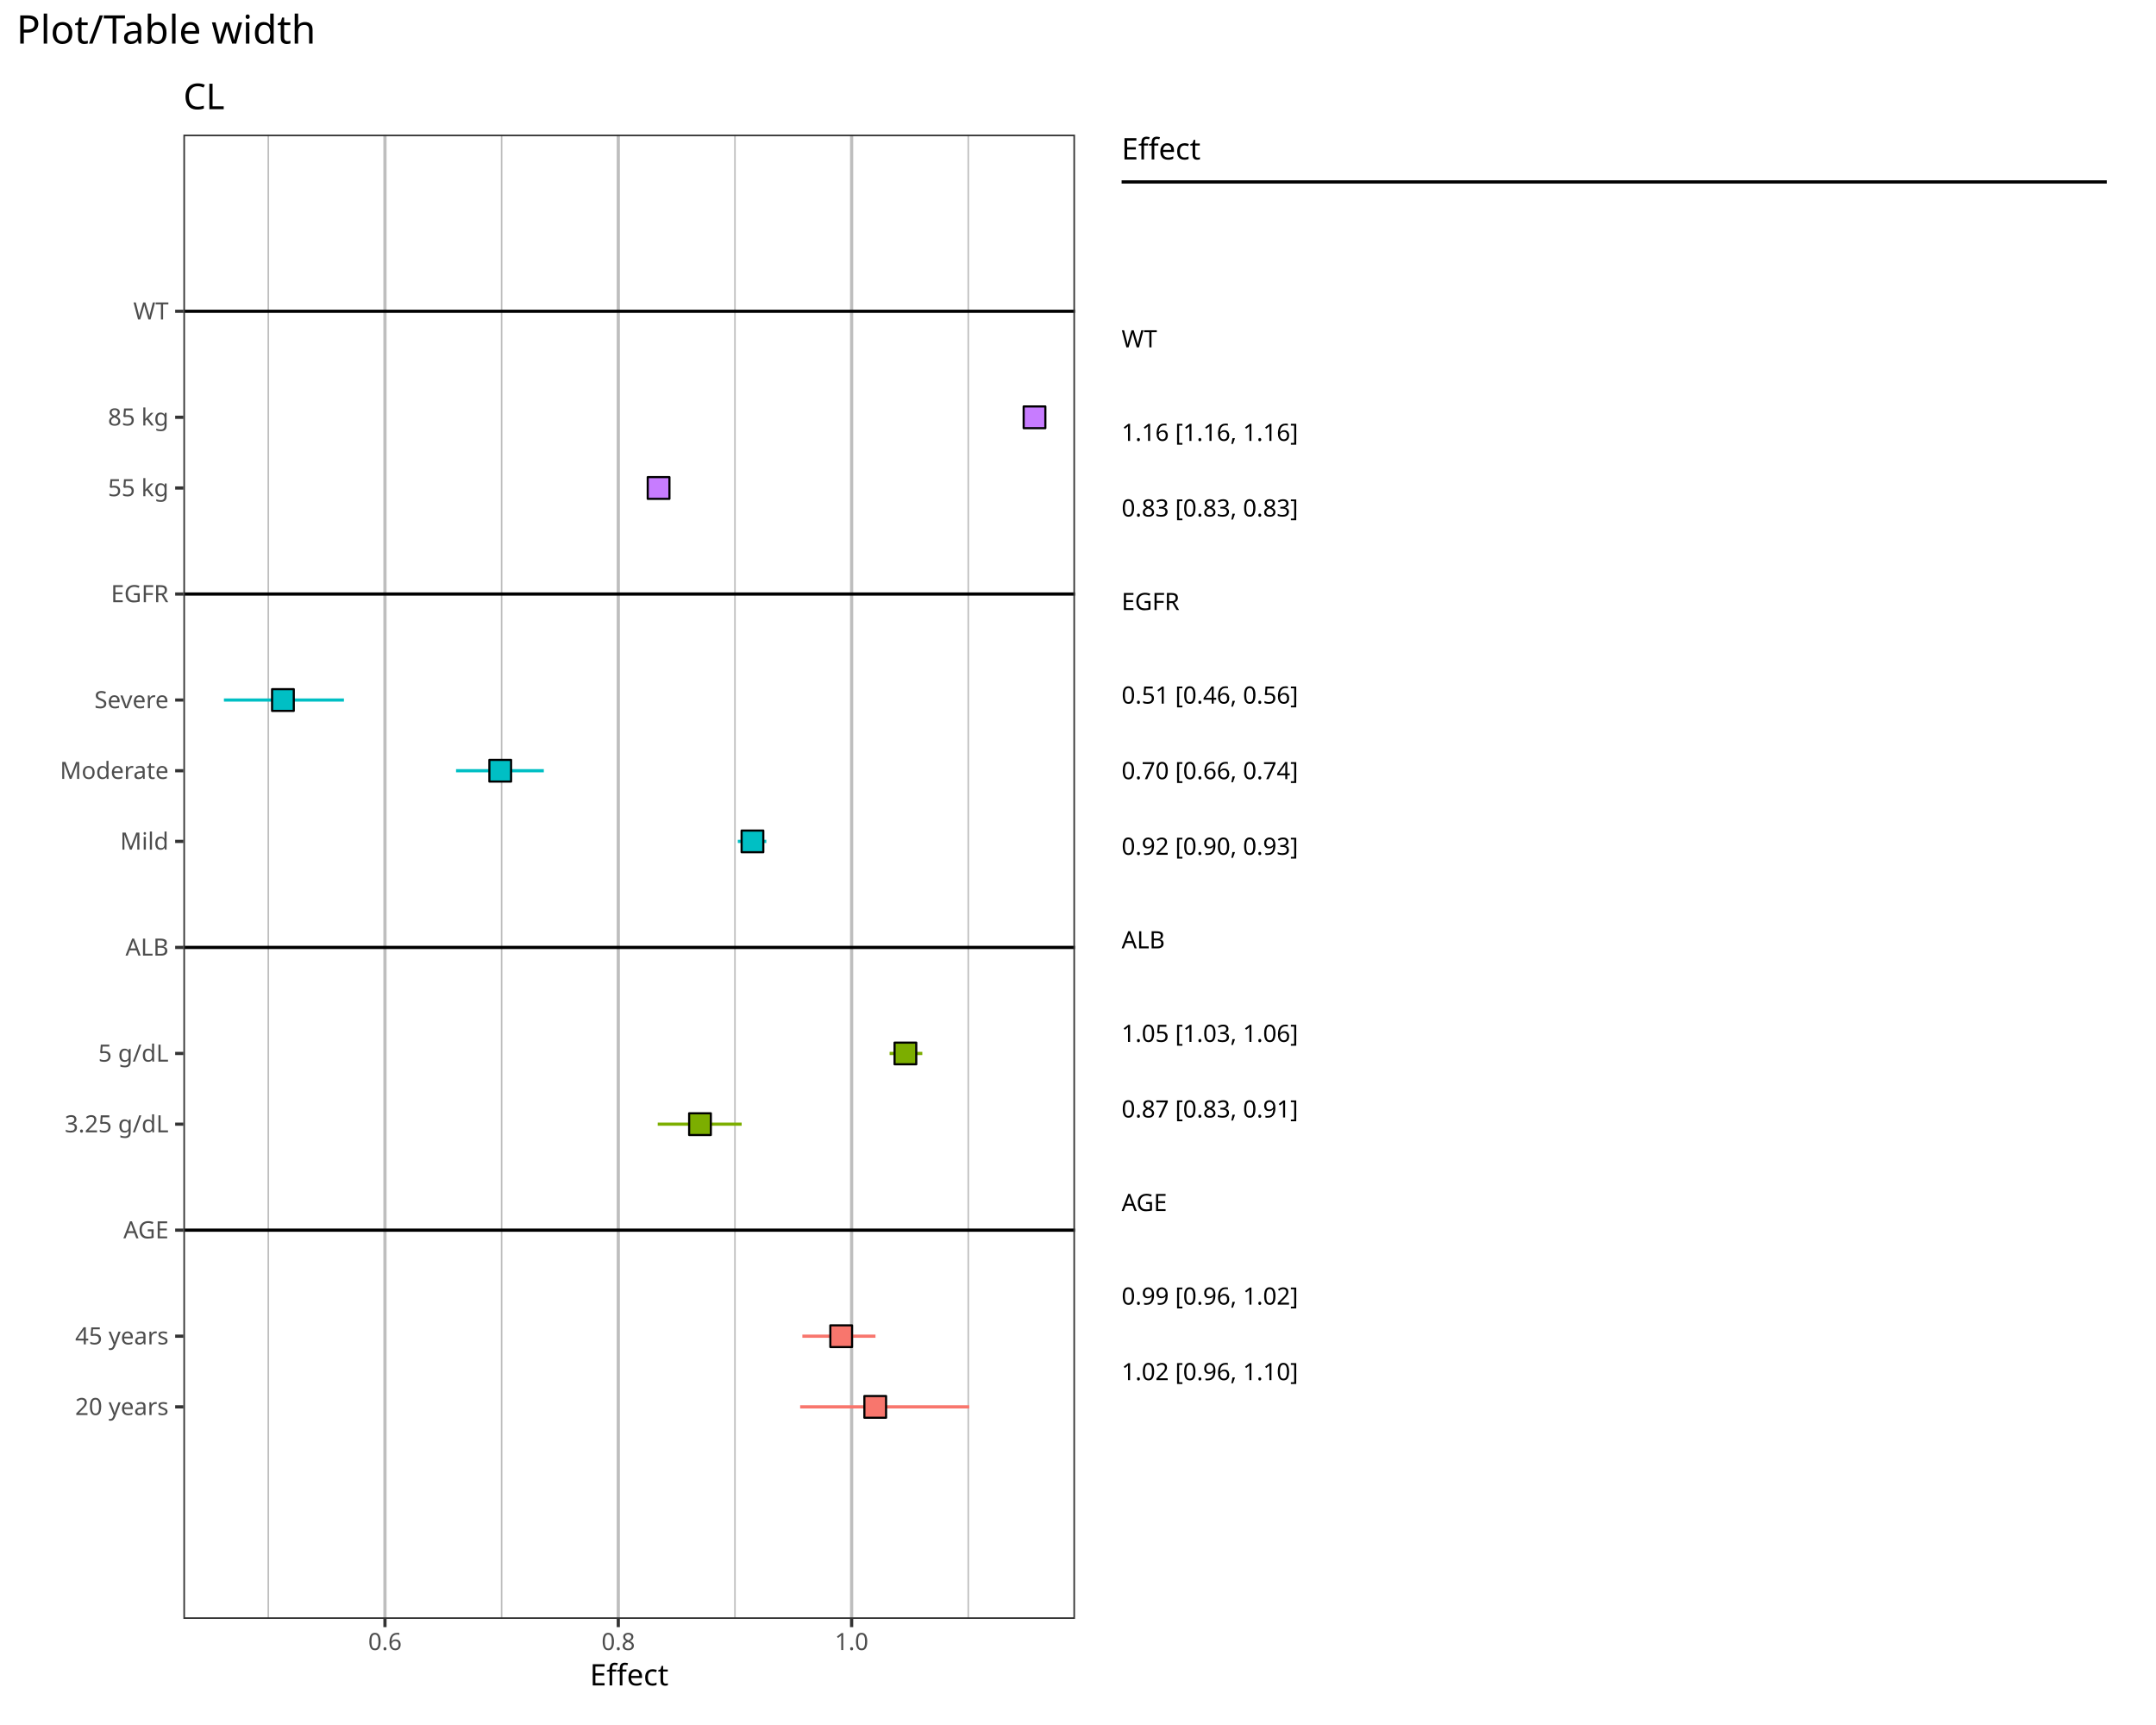
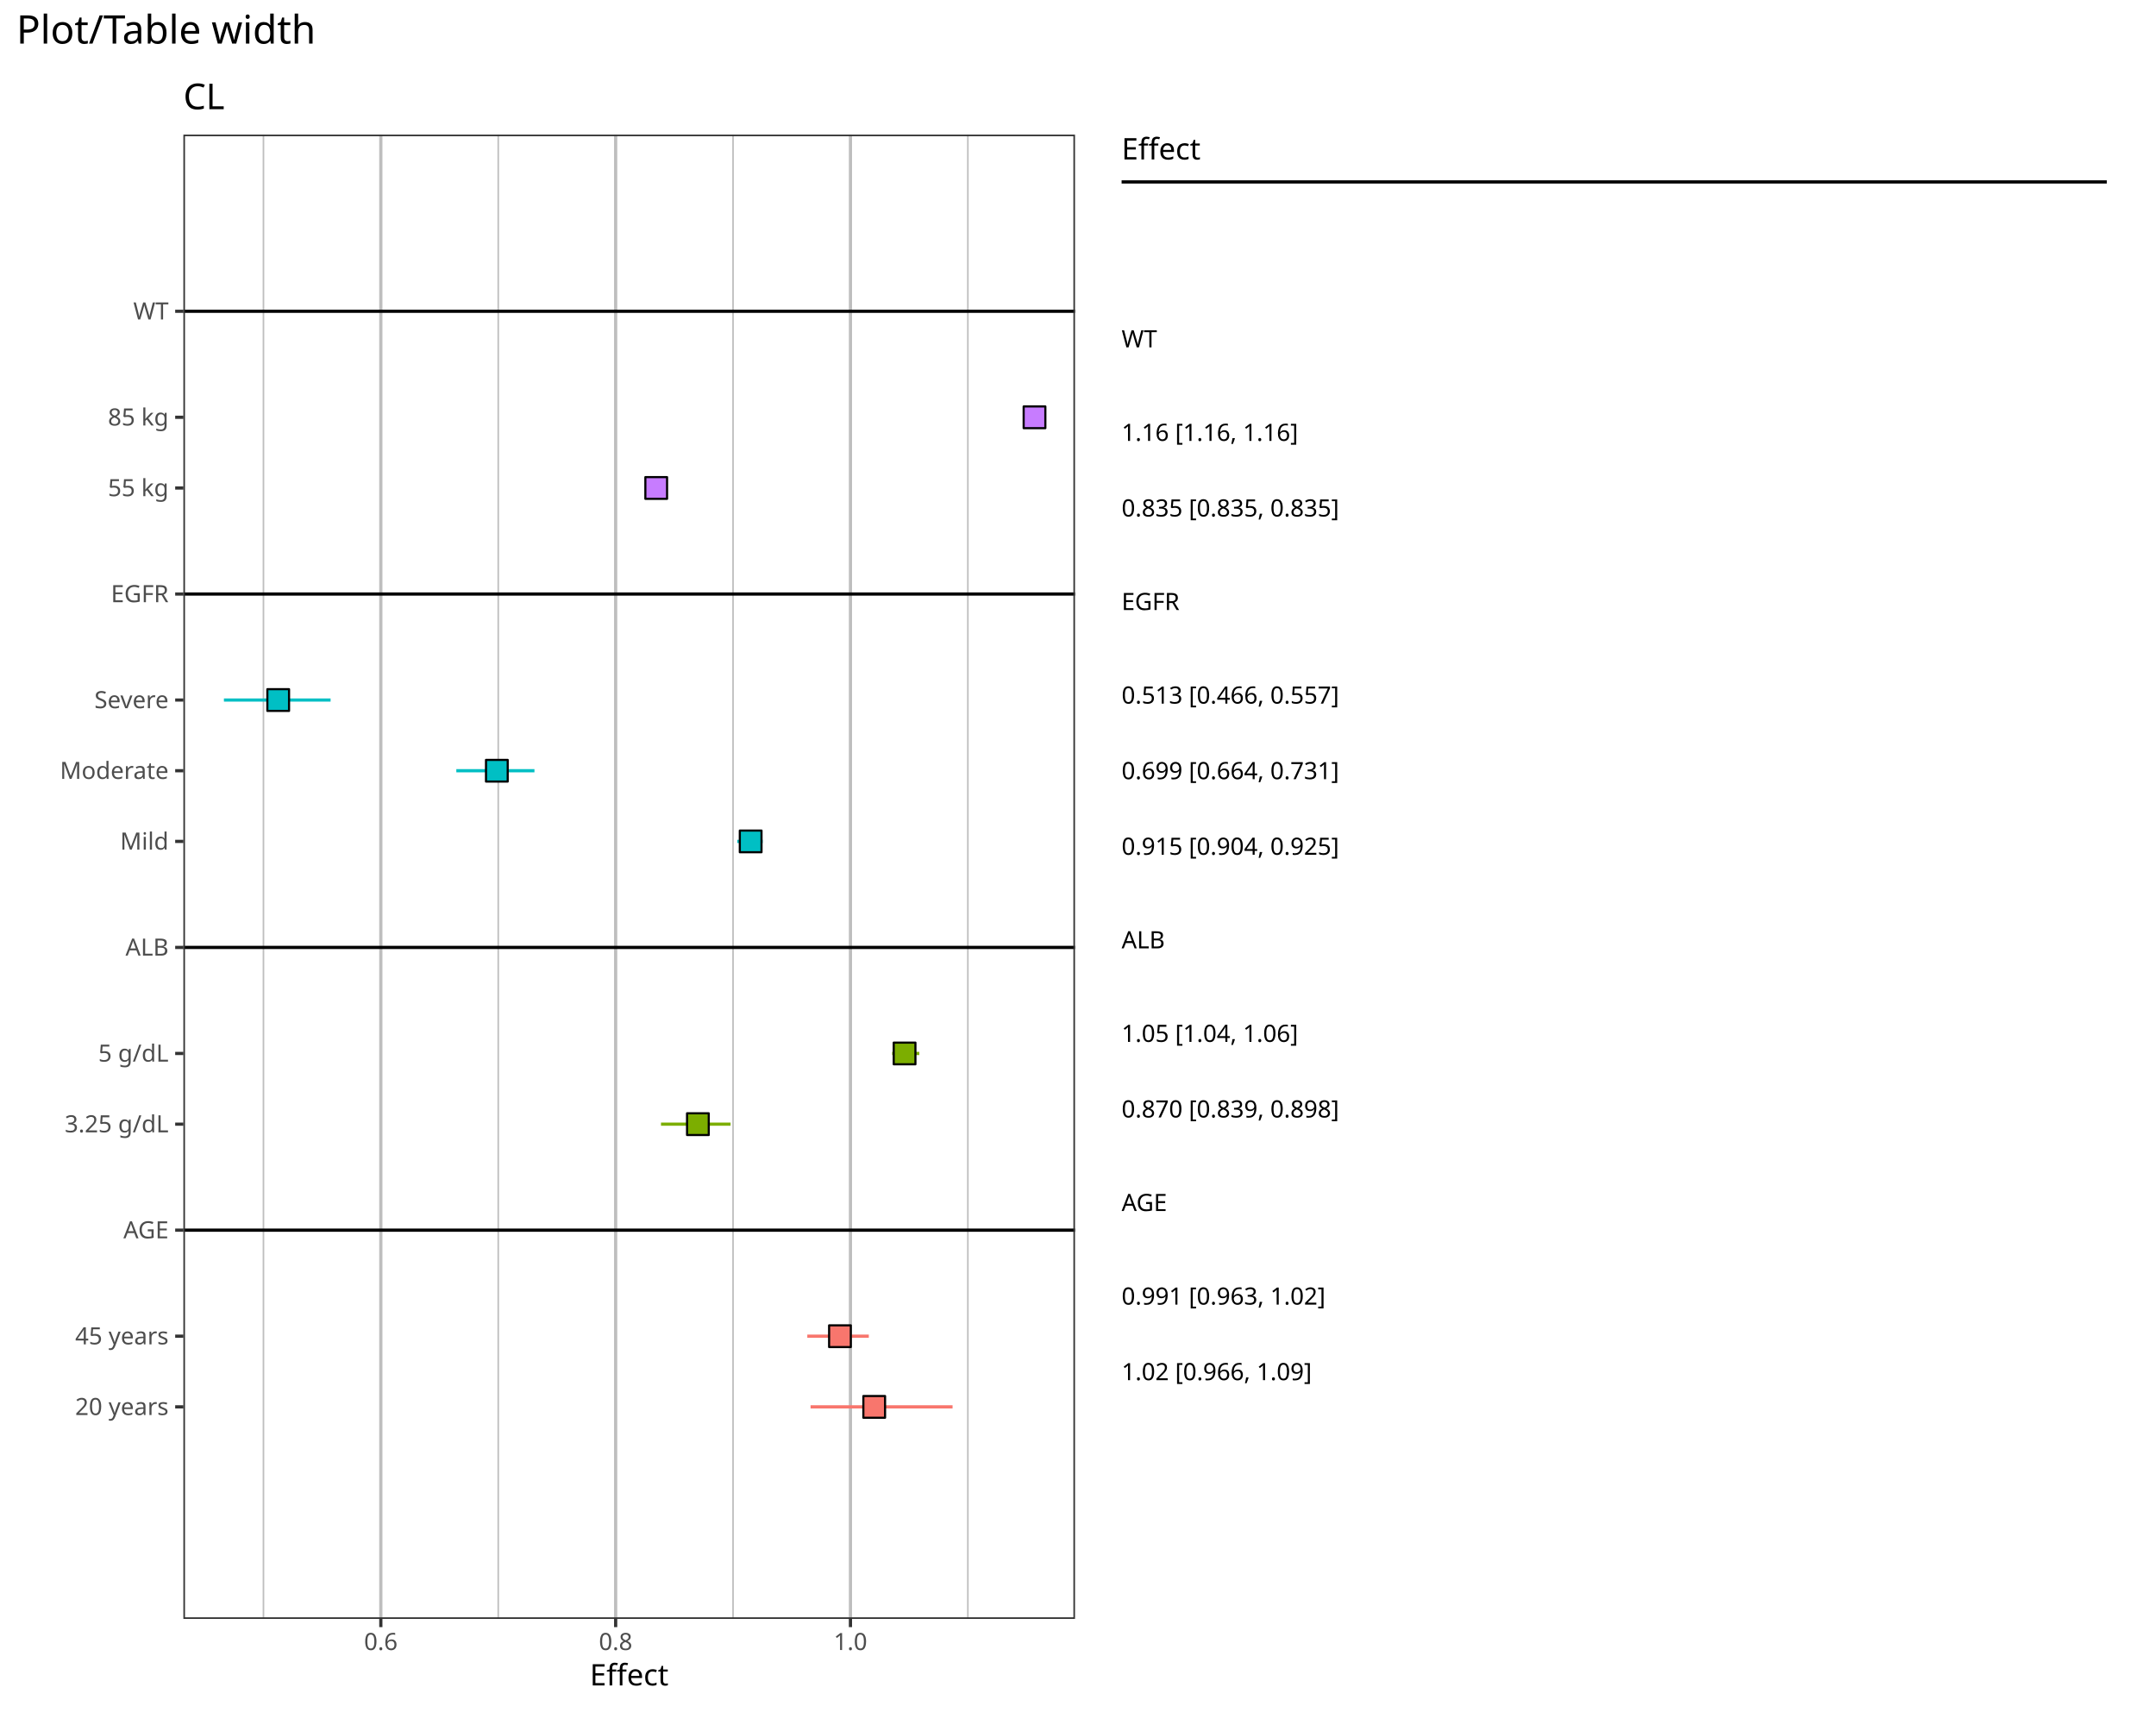
<svg xmlns="http://www.w3.org/2000/svg" class="svglite" data-engine-version="2.0" width="720.00pt" height="576.00pt" viewBox="0 0 720.00 576.00">
  <defs>
    <style type="text/css">
    .svglite line, .svglite polyline, .svglite polygon, .svglite path, .svglite rect, .svglite circle {
      fill: none;
      stroke: #000000;
      stroke-linecap: round;
      stroke-linejoin: round;
      stroke-miterlimit: 10.00;
    }
  </style>
  </defs>
  <rect width="100%" height="100%" style="stroke: none; fill: #FFFFFF;" />
  <defs>
    <clipPath id="cpMC4wMHw3MjAuMDB8MC4wMHw1NzYuMDA=">
      <rect x="0.00" y="0.00" width="720.00" height="576.00" />
    </clipPath>
  </defs>
  <g clip-path="url(#cpMC4wMHw3MjAuMDB8MC4wMHw1NzYuMDA=)">
    <rect x="0.00" y="0.00" width="720.00" height="576.00" style="stroke-width: 1.07; stroke: #FFFFFF; fill: #FFFFFF;" />
  </g>
  <defs>
    <clipPath id="cpNS40OHw3MTQuNTJ8MjIuNzh8NTcwLjUy">
      <rect x="5.48" y="22.78" width="709.04" height="547.74" />
    </clipPath>
  </defs>
  <g clip-path="url(#cpNS40OHw3MTQuNTJ8MjIuNzh8NTcwLjUy)">
</g>
  <g clip-path="url(#cpMC4wMHw3MjAuMDB8MC4wMHw1NzYuMDA=)">
</g>
  <defs>
    <clipPath id="cpNS40OHwzNjAuMDB8MjIuNzh8NTcwLjUy">
      <rect x="5.48" y="22.78" width="354.52" height="547.74" />
    </clipPath>
  </defs>
  <g clip-path="url(#cpNS40OHwzNjAuMDB8MjIuNzh8NTcwLjUy)">
    <rect x="5.48" y="22.78" width="354.52" height="547.74" style="stroke-width: 1.07; stroke: #FFFFFF; fill: #FFFFFF;" />
  </g>
  <g clip-path="url(#cpMC4wMHw3MjAuMDB8MC4wMHw1NzYuMDA=)">
</g>
  <defs>
    <clipPath id="cpNjEuMjR8MzU5LjAwfDQ0Ljk0fDU0MC41OA==">
      <rect x="61.24" y="44.94" width="297.76" height="495.64" />
    </clipPath>
  </defs>
  <g clip-path="url(#cpNjEuMjR8MzU5LjAwfDQ0Ljk0fDU0MC41OA==)">
    <rect x="61.24" y="44.94" width="297.76" height="495.64" style="stroke-width: 1.07; stroke: none; fill: #FFFFFF;" />
-     <polyline points="89.60,540.58 89.60,44.94 " style="stroke-width: 0.53; stroke: #BEBEBE; stroke-linecap: butt;" />
-     <polyline points="167.52,540.58 167.52,44.94 " style="stroke-width: 0.53; stroke: #BEBEBE; stroke-linecap: butt;" />
-     <polyline points="245.44,540.58 245.44,44.94 " style="stroke-width: 0.53; stroke: #BEBEBE; stroke-linecap: butt;" />
-     <polyline points="323.36,540.58 323.36,44.94 " style="stroke-width: 0.53; stroke: #BEBEBE; stroke-linecap: butt;" />
-     <polyline points="128.56,540.58 128.56,44.94 " style="stroke-width: 1.07; stroke: #BEBEBE; stroke-linecap: butt;" />
-     <polyline points="206.48,540.58 206.48,44.94 " style="stroke-width: 1.07; stroke: #BEBEBE; stroke-linecap: butt;" />
-     <polyline points="284.40,540.58 284.40,44.94 " style="stroke-width: 1.07; stroke: #BEBEBE; stroke-linecap: butt;" />
-     <line x1="-105.20" y1="540.58" x2="-105.20" y2="44.94" style="stroke-width: 1.07; stroke-dasharray: 1.42,4.27,5.69,4.27; stroke-linecap: butt;" />
-     <polyline points="323.68,469.77 323.68,469.77 " style="stroke-width: 1.07; stroke: #F8766D; stroke-linecap: butt;" />
-     <polyline points="323.68,469.77 267.21,469.77 " style="stroke-width: 1.07; stroke: #F8766D; stroke-linecap: butt;" />
-     <polyline points="267.21,469.77 267.21,469.77 " style="stroke-width: 1.07; stroke: #F8766D; stroke-linecap: butt;" />
-     <polyline points="292.37,446.17 292.37,446.17 " style="stroke-width: 1.07; stroke: #F8766D; stroke-linecap: butt;" />
-     <polyline points="292.37,446.17 267.95,446.17 " style="stroke-width: 1.07; stroke: #F8766D; stroke-linecap: butt;" />
-     <polyline points="267.95,446.17 267.95,446.17 " style="stroke-width: 1.07; stroke: #F8766D; stroke-linecap: butt;" />
-     <polyline points="247.68,375.37 247.68,375.37 " style="stroke-width: 1.07; stroke: #7CAE00; stroke-linecap: butt;" />
-     <polyline points="247.68,375.37 219.65,375.37 " style="stroke-width: 1.07; stroke: #7CAE00; stroke-linecap: butt;" />
-     <polyline points="219.65,375.37 219.65,375.37 " style="stroke-width: 1.07; stroke: #7CAE00; stroke-linecap: butt;" />
-     <polyline points="308.01,351.76 308.01,351.76 " style="stroke-width: 1.07; stroke: #7CAE00; stroke-linecap: butt;" />
-     <polyline points="308.01,351.76 297.08,351.76 " style="stroke-width: 1.07; stroke: #7CAE00; stroke-linecap: butt;" />
-     <polyline points="297.08,351.76 297.08,351.76 " style="stroke-width: 1.07; stroke: #7CAE00; stroke-linecap: butt;" />
-     <polyline points="255.91,280.96 255.91,280.96 " style="stroke-width: 1.07; stroke: #00BFC4; stroke-linecap: butt;" />
-     <polyline points="255.91,280.96 246.39,280.96 " style="stroke-width: 1.07; stroke: #00BFC4; stroke-linecap: butt;" />
-     <polyline points="246.39,280.96 246.39,280.96 " style="stroke-width: 1.07; stroke: #00BFC4; stroke-linecap: butt;" />
-     <polyline points="181.61,257.35 181.61,257.35 " style="stroke-width: 1.07; stroke: #00BFC4; stroke-linecap: butt;" />
-     <polyline points="181.61,257.35 152.30,257.35 " style="stroke-width: 1.07; stroke: #00BFC4; stroke-linecap: butt;" />
-     <polyline points="152.30,257.35 152.30,257.35 " style="stroke-width: 1.07; stroke: #00BFC4; stroke-linecap: butt;" />
-     <polyline points="114.86,233.75 114.86,233.75 " style="stroke-width: 1.07; stroke: #00BFC4; stroke-linecap: butt;" />
-     <polyline points="114.86,233.75 74.78,233.75 " style="stroke-width: 1.07; stroke: #00BFC4; stroke-linecap: butt;" />
+     <polyline points="87.98,540.58 87.98,44.94 " style="stroke-width: 0.53; stroke: #BEBEBE; stroke-linecap: butt;" />
+     <polyline points="166.39,540.58 166.39,44.94 " style="stroke-width: 0.53; stroke: #BEBEBE; stroke-linecap: butt;" />
+     <polyline points="244.80,540.58 244.80,44.94 " style="stroke-width: 0.53; stroke: #BEBEBE; stroke-linecap: butt;" />
+     <polyline points="323.22,540.58 323.22,44.94 " style="stroke-width: 0.53; stroke: #BEBEBE; stroke-linecap: butt;" />
+     <polyline points="127.18,540.58 127.18,44.94 " style="stroke-width: 1.07; stroke: #BEBEBE; stroke-linecap: butt;" />
+     <polyline points="205.60,540.58 205.60,44.94 " style="stroke-width: 1.07; stroke: #BEBEBE; stroke-linecap: butt;" />
+     <polyline points="284.01,540.58 284.01,44.94 " style="stroke-width: 1.07; stroke: #BEBEBE; stroke-linecap: butt;" />
+     <line x1="-108.06" y1="540.58" x2="-108.06" y2="44.94" style="stroke-width: 1.07; stroke-dasharray: 1.42,4.27,5.69,4.27; stroke-linecap: butt;" />
+     <polyline points="318.11,469.77 318.11,469.77 " style="stroke-width: 1.07; stroke: #F8766D; stroke-linecap: butt;" />
+     <polyline points="318.11,469.77 270.69,469.77 " style="stroke-width: 1.07; stroke: #F8766D; stroke-linecap: butt;" />
+     <polyline points="270.69,469.77 270.69,469.77 " style="stroke-width: 1.07; stroke: #F8766D; stroke-linecap: butt;" />
+     <polyline points="290.14,446.17 290.14,446.17 " style="stroke-width: 1.07; stroke: #F8766D; stroke-linecap: butt;" />
+     <polyline points="290.14,446.17 269.60,446.17 " style="stroke-width: 1.07; stroke: #F8766D; stroke-linecap: butt;" />
+     <polyline points="269.60,446.17 269.60,446.17 " style="stroke-width: 1.07; stroke: #F8766D; stroke-linecap: butt;" />
+     <polyline points="243.97,375.37 243.97,375.37 " style="stroke-width: 1.07; stroke: #7CAE00; stroke-linecap: butt;" />
+     <polyline points="243.97,375.37 220.74,375.37 " style="stroke-width: 1.07; stroke: #7CAE00; stroke-linecap: butt;" />
+     <polyline points="220.74,375.37 220.74,375.37 " style="stroke-width: 1.07; stroke: #7CAE00; stroke-linecap: butt;" />
+     <polyline points="307.00,351.76 307.00,351.76 " style="stroke-width: 1.07; stroke: #7CAE00; stroke-linecap: butt;" />
+     <polyline points="307.00,351.76 297.93,351.76 " style="stroke-width: 1.07; stroke: #7CAE00; stroke-linecap: butt;" />
+     <polyline points="297.93,351.76 297.93,351.76 " style="stroke-width: 1.07; stroke: #7CAE00; stroke-linecap: butt;" />
+     <polyline points="254.69,280.96 254.69,280.96 " style="stroke-width: 1.07; stroke: #00BFC4; stroke-linecap: butt;" />
+     <polyline points="254.69,280.96 246.21,280.96 " style="stroke-width: 1.07; stroke: #00BFC4; stroke-linecap: butt;" />
+     <polyline points="246.21,280.96 246.21,280.96 " style="stroke-width: 1.07; stroke: #00BFC4; stroke-linecap: butt;" />
+     <polyline points="178.48,257.35 178.48,257.35 " style="stroke-width: 1.07; stroke: #00BFC4; stroke-linecap: butt;" />
+     <polyline points="178.48,257.35 152.39,257.35 " style="stroke-width: 1.07; stroke: #00BFC4; stroke-linecap: butt;" />
+     <polyline points="152.39,257.35 152.39,257.35 " style="stroke-width: 1.07; stroke: #00BFC4; stroke-linecap: butt;" />
+     <polyline points="110.40,233.75 110.40,233.75 " style="stroke-width: 1.07; stroke: #00BFC4; stroke-linecap: butt;" />
+     <polyline points="110.40,233.75 74.78,233.75 " style="stroke-width: 1.07; stroke: #00BFC4; stroke-linecap: butt;" />
    <polyline points="74.78,233.75 74.78,233.75 " style="stroke-width: 1.07; stroke: #00BFC4; stroke-linecap: butt;" />
-     <polyline points="219.94,162.95 219.94,162.95 " style="stroke-width: 1.07; stroke: #C77CFF; stroke-linecap: butt;" />
-     <polyline points="219.94,162.95 219.94,162.95 " style="stroke-width: 1.07; stroke: #C77CFF; stroke-linecap: butt;" />
-     <polyline points="219.94,162.95 219.94,162.95 " style="stroke-width: 1.07; stroke: #C77CFF; stroke-linecap: butt;" />
+     <polyline points="219.14,162.95 219.14,162.95 " style="stroke-width: 1.07; stroke: #C77CFF; stroke-linecap: butt;" />
+     <polyline points="219.14,162.95 219.14,162.95 " style="stroke-width: 1.07; stroke: #C77CFF; stroke-linecap: butt;" />
+     <polyline points="219.14,162.95 219.14,162.95 " style="stroke-width: 1.07; stroke: #C77CFF; stroke-linecap: butt;" />
    <polyline points="345.47,139.34 345.47,139.34 " style="stroke-width: 1.07; stroke: #C77CFF; stroke-linecap: butt;" />
    <polyline points="345.47,139.34 345.47,139.34 " style="stroke-width: 1.07; stroke: #C77CFF; stroke-linecap: butt;" />
    <polyline points="345.47,139.34 345.47,139.34 " style="stroke-width: 1.07; stroke: #C77CFF; stroke-linecap: butt;" />
-     <rect x="288.66" y="466.15" width="7.25" height="7.25" style="stroke-width: 0.71; fill: #F8766D;" />
-     <rect x="277.29" y="442.55" width="7.25" height="7.25" style="stroke-width: 0.71; fill: #F8766D;" />
-     <rect x="230.14" y="371.74" width="7.25" height="7.25" style="stroke-width: 0.71; fill: #7CAE00;" />
-     <rect x="298.74" y="348.14" width="7.25" height="7.25" style="stroke-width: 0.71; fill: #7CAE00;" />
-     <rect x="247.66" y="277.33" width="7.25" height="7.25" style="stroke-width: 0.71; fill: #00BFC4;" />
-     <rect x="163.43" y="253.73" width="7.25" height="7.25" style="stroke-width: 0.71; fill: #00BFC4;" />
-     <rect x="90.86" y="230.13" width="7.25" height="7.25" style="stroke-width: 0.71; fill: #00BFC4;" />
-     <rect x="216.31" y="159.32" width="7.25" height="7.25" style="stroke-width: 0.71; fill: #C77CFF;" />
+     <rect x="288.32" y="466.15" width="7.25" height="7.25" style="stroke-width: 0.71; fill: #F8766D;" />
+     <rect x="276.88" y="442.55" width="7.25" height="7.25" style="stroke-width: 0.71; fill: #F8766D;" />
+     <rect x="229.44" y="371.74" width="7.25" height="7.25" style="stroke-width: 0.71; fill: #7CAE00;" />
+     <rect x="298.46" y="348.14" width="7.25" height="7.25" style="stroke-width: 0.71; fill: #7CAE00;" />
+     <rect x="247.06" y="277.33" width="7.25" height="7.25" style="stroke-width: 0.71; fill: #00BFC4;" />
+     <rect x="162.30" y="253.73" width="7.25" height="7.25" style="stroke-width: 0.71; fill: #00BFC4;" />
+     <rect x="89.28" y="230.13" width="7.25" height="7.25" style="stroke-width: 0.71; fill: #00BFC4;" />
+     <rect x="215.52" y="159.32" width="7.25" height="7.25" style="stroke-width: 0.71; fill: #C77CFF;" />
    <rect x="341.85" y="135.72" width="7.25" height="7.25" style="stroke-width: 0.71; fill: #C77CFF;" />
    <line x1="61.24" y1="103.94" x2="359.00" y2="103.94" style="stroke-width: 1.07; stroke-linecap: butt;" />
    <line x1="61.24" y1="198.35" x2="359.00" y2="198.35" style="stroke-width: 1.07; stroke-linecap: butt;" />
    <line x1="61.24" y1="316.36" x2="359.00" y2="316.36" style="stroke-width: 1.07; stroke-linecap: butt;" />
    <line x1="61.24" y1="410.77" x2="359.00" y2="410.77" style="stroke-width: 1.07; stroke-linecap: butt;" />
    <rect x="61.24" y="44.94" width="297.76" height="495.64" style="stroke-width: 1.07; stroke: #333333;" />
  </g>
  <g clip-path="url(#cpMC4wMHw3MjAuMDB8MC4wMHw1NzYuMDA=)">
    <text x="56.31" y="106.67" text-anchor="end" style="font-size: 7.94px; fill: #4D4D4D; font-family: sans;" textLength="12.34px" lengthAdjust="spacingAndGlyphs">WT</text>
    <text x="56.31" y="142.08" text-anchor="end" style="font-size: 7.94px; fill: #4D4D4D; font-family: sans;" textLength="19.42px" lengthAdjust="spacingAndGlyphs">85 kg</text>
    <text x="56.31" y="165.68" text-anchor="end" style="font-size: 7.94px; fill: #4D4D4D; font-family: sans;" textLength="19.42px" lengthAdjust="spacingAndGlyphs">55 kg</text>
    <text x="56.31" y="201.08" text-anchor="end" style="font-size: 7.94px; fill: #4D4D4D; font-family: sans;" textLength="22.05px" lengthAdjust="spacingAndGlyphs">EGFR</text>
    <text x="56.31" y="236.48" text-anchor="end" style="font-size: 7.94px; fill: #4D4D4D; font-family: sans;" textLength="25.15px" lengthAdjust="spacingAndGlyphs">Severe</text>
    <text x="56.31" y="260.09" text-anchor="end" style="font-size: 7.94px; fill: #4D4D4D; font-family: sans;" textLength="33.54px" lengthAdjust="spacingAndGlyphs">Moderate</text>
    <text x="56.31" y="283.69" text-anchor="end" style="font-size: 7.94px; fill: #4D4D4D; font-family: sans;" textLength="14.55px" lengthAdjust="spacingAndGlyphs">Mild</text>
    <text x="56.31" y="319.09" text-anchor="end" style="font-size: 7.94px; fill: #4D4D4D; font-family: sans;" textLength="15.01px" lengthAdjust="spacingAndGlyphs">ALB</text>
    <text x="56.31" y="354.49" text-anchor="end" style="font-size: 7.94px; fill: #4D4D4D; font-family: sans;" textLength="22.07px" lengthAdjust="spacingAndGlyphs">5 g/dL</text>
    <text x="56.31" y="378.10" text-anchor="end" style="font-size: 7.94px; fill: #4D4D4D; font-family: sans;" textLength="33.10px" lengthAdjust="spacingAndGlyphs">3.25 g/dL</text>
    <text x="56.31" y="413.50" text-anchor="end" style="font-size: 7.94px; fill: #4D4D4D; font-family: sans;" textLength="16.77px" lengthAdjust="spacingAndGlyphs">AGE</text>
    <text x="56.31" y="448.90" text-anchor="end" style="font-size: 7.94px; fill: #4D4D4D; font-family: sans;" textLength="30.45px" lengthAdjust="spacingAndGlyphs">45 years</text>
    <text x="56.31" y="472.50" text-anchor="end" style="font-size: 7.94px; fill: #4D4D4D; font-family: sans;" textLength="30.45px" lengthAdjust="spacingAndGlyphs">20 years</text>
    <polyline points="58.50,103.94 61.24,103.94 " style="stroke-width: 1.07; stroke: #333333; stroke-linecap: butt;" />
    <polyline points="58.50,139.34 61.24,139.34 " style="stroke-width: 1.07; stroke: #333333; stroke-linecap: butt;" />
    <polyline points="58.50,162.95 61.24,162.95 " style="stroke-width: 1.07; stroke: #333333; stroke-linecap: butt;" />
    <polyline points="58.50,198.35 61.24,198.35 " style="stroke-width: 1.07; stroke: #333333; stroke-linecap: butt;" />
    <polyline points="58.50,233.75 61.24,233.75 " style="stroke-width: 1.07; stroke: #333333; stroke-linecap: butt;" />
    <polyline points="58.50,257.35 61.24,257.35 " style="stroke-width: 1.07; stroke: #333333; stroke-linecap: butt;" />
    <polyline points="58.50,280.96 61.24,280.96 " style="stroke-width: 1.07; stroke: #333333; stroke-linecap: butt;" />
    <polyline points="58.50,316.36 61.24,316.36 " style="stroke-width: 1.07; stroke: #333333; stroke-linecap: butt;" />
    <polyline points="58.50,351.76 61.24,351.76 " style="stroke-width: 1.07; stroke: #333333; stroke-linecap: butt;" />
    <polyline points="58.50,375.37 61.24,375.37 " style="stroke-width: 1.07; stroke: #333333; stroke-linecap: butt;" />
    <polyline points="58.50,410.77 61.24,410.77 " style="stroke-width: 1.07; stroke: #333333; stroke-linecap: butt;" />
    <polyline points="58.50,446.17 61.24,446.17 " style="stroke-width: 1.07; stroke: #333333; stroke-linecap: butt;" />
    <polyline points="58.50,469.77 61.24,469.77 " style="stroke-width: 1.07; stroke: #333333; stroke-linecap: butt;" />
-     <polyline points="128.56,543.32 128.56,540.58 " style="stroke-width: 1.07; stroke: #333333; stroke-linecap: butt;" />
-     <polyline points="206.48,543.32 206.48,540.58 " style="stroke-width: 1.07; stroke: #333333; stroke-linecap: butt;" />
-     <polyline points="284.40,543.32 284.40,540.58 " style="stroke-width: 1.07; stroke: #333333; stroke-linecap: butt;" />
-     <text x="128.56" y="550.97" text-anchor="middle" style="font-size: 7.94px; fill: #4D4D4D; font-family: sans;" textLength="11.03px" lengthAdjust="spacingAndGlyphs">0.6</text>
-     <text x="206.48" y="550.97" text-anchor="middle" style="font-size: 7.94px; fill: #4D4D4D; font-family: sans;" textLength="11.03px" lengthAdjust="spacingAndGlyphs">0.8</text>
-     <text x="284.40" y="550.97" text-anchor="middle" style="font-size: 7.94px; fill: #4D4D4D; font-family: sans;" textLength="11.03px" lengthAdjust="spacingAndGlyphs">1.0</text>
+     <polyline points="127.18,543.32 127.18,540.58 " style="stroke-width: 1.07; stroke: #333333; stroke-linecap: butt;" />
+     <polyline points="205.60,543.32 205.60,540.58 " style="stroke-width: 1.07; stroke: #333333; stroke-linecap: butt;" />
+     <polyline points="284.01,543.32 284.01,540.58 " style="stroke-width: 1.07; stroke: #333333; stroke-linecap: butt;" />
+     <text x="127.18" y="550.97" text-anchor="middle" style="font-size: 7.94px; fill: #4D4D4D; font-family: sans;" textLength="11.03px" lengthAdjust="spacingAndGlyphs">0.6</text>
+     <text x="205.60" y="550.97" text-anchor="middle" style="font-size: 7.94px; fill: #4D4D4D; font-family: sans;" textLength="11.03px" lengthAdjust="spacingAndGlyphs">0.8</text>
+     <text x="284.01" y="550.97" text-anchor="middle" style="font-size: 7.94px; fill: #4D4D4D; font-family: sans;" textLength="11.03px" lengthAdjust="spacingAndGlyphs">1.0</text>
    <text x="210.12" y="562.79" text-anchor="middle" style="font-size: 9.92px; font-family: sans;" textLength="25.37px" lengthAdjust="spacingAndGlyphs">Effect</text>
    <text x="61.24" y="36.46" style="font-size: 11.91px; font-family: sans;" textLength="15.22px" lengthAdjust="spacingAndGlyphs">CL</text>
  </g>
  <defs>
    <clipPath id="cpMzYwLjAwfDcxNC41MnwyMi43OHw1NzAuNTI=">
      <rect x="360.00" y="22.78" width="354.52" height="547.74" />
    </clipPath>
  </defs>
  <g clip-path="url(#cpMzYwLjAwfDcxNC41MnwyMi43OHw1NzAuNTI=)">
    <rect x="360.00" y="22.78" width="354.52" height="547.74" style="stroke-width: 1.07; stroke: #FFFFFF; fill: #FFFFFF;" />
  </g>
  <g clip-path="url(#cpMC4wMHw3MjAuMDB8MC4wMHw1NzYuMDA=)">
</g>
  <defs>
    <clipPath id="cpMzc0LjU2fDcwMy41NnwyOC4yNnw1NDAuNTg=">
      <rect x="374.56" y="28.26" width="329.00" height="512.32" />
    </clipPath>
  </defs>
  <g clip-path="url(#cpMzc0LjU2fDcwMy41NnwyOC4yNnw1NDAuNTg=)">
    <rect x="374.56" y="28.26" width="329.00" height="512.32" style="stroke-width: 1.07; stroke: none; fill: #FFFFFF;" />
    <text x="374.56" y="115.98" style="font-size: 7.97px; font-family: sans;" textLength="12.39px" lengthAdjust="spacingAndGlyphs">WT</text>
    <text x="374.56" y="147.22" style="font-size: 7.97px; font-family: sans;" textLength="57.59px" lengthAdjust="spacingAndGlyphs">1.16 [1.16, 1.16]</text>
-     <text x="374.56" y="172.46" style="font-size: 7.97px; font-family: sans;" textLength="57.59px" lengthAdjust="spacingAndGlyphs">0.83 [0.83, 0.83]</text>
+     <text x="374.56" y="172.46" style="font-size: 7.97px; font-family: sans;" textLength="70.88px" lengthAdjust="spacingAndGlyphs">0.835 [0.835, 0.835]</text>
    <text x="374.56" y="203.70" style="font-size: 7.97px; font-family: sans;" textLength="22.14px" lengthAdjust="spacingAndGlyphs">EGFR</text>
-     <text x="374.56" y="234.94" style="font-size: 7.97px; font-family: sans;" textLength="57.59px" lengthAdjust="spacingAndGlyphs">0.51 [0.46, 0.56]</text>
-     <text x="374.56" y="260.18" style="font-size: 7.97px; font-family: sans;" textLength="57.59px" lengthAdjust="spacingAndGlyphs">0.70 [0.66, 0.74]</text>
-     <text x="374.56" y="285.42" style="font-size: 7.97px; font-family: sans;" textLength="57.59px" lengthAdjust="spacingAndGlyphs">0.92 [0.90, 0.93]</text>
+     <text x="374.56" y="234.94" style="font-size: 7.97px; font-family: sans;" textLength="70.88px" lengthAdjust="spacingAndGlyphs">0.513 [0.466, 0.557]</text>
+     <text x="374.56" y="260.18" style="font-size: 7.97px; font-family: sans;" textLength="70.88px" lengthAdjust="spacingAndGlyphs">0.699 [0.664, 0.731]</text>
+     <text x="374.56" y="285.42" style="font-size: 7.97px; font-family: sans;" textLength="70.88px" lengthAdjust="spacingAndGlyphs">0.915 [0.904, 0.925]</text>
    <text x="374.56" y="316.66" style="font-size: 7.97px; font-family: sans;" textLength="15.06px" lengthAdjust="spacingAndGlyphs">ALB</text>
-     <text x="374.56" y="347.90" style="font-size: 7.97px; font-family: sans;" textLength="57.59px" lengthAdjust="spacingAndGlyphs">1.05 [1.03, 1.06]</text>
-     <text x="374.56" y="373.14" style="font-size: 7.97px; font-family: sans;" textLength="57.59px" lengthAdjust="spacingAndGlyphs">0.87 [0.83, 0.91]</text>
+     <text x="374.56" y="347.90" style="font-size: 7.97px; font-family: sans;" textLength="57.59px" lengthAdjust="spacingAndGlyphs">1.05 [1.04, 1.06]</text>
+     <text x="374.56" y="373.14" style="font-size: 7.97px; font-family: sans;" textLength="70.88px" lengthAdjust="spacingAndGlyphs">0.870 [0.839, 0.898]</text>
    <text x="374.56" y="404.38" style="font-size: 7.97px; font-family: sans;" textLength="16.83px" lengthAdjust="spacingAndGlyphs">AGE</text>
-     <text x="374.56" y="435.62" style="font-size: 7.97px; font-family: sans;" textLength="57.59px" lengthAdjust="spacingAndGlyphs">0.99 [0.96, 1.02]</text>
-     <text x="374.56" y="460.86" style="font-size: 7.97px; font-family: sans;" textLength="57.59px" lengthAdjust="spacingAndGlyphs">1.02 [0.96, 1.10]</text>
+     <text x="374.56" y="435.62" style="font-size: 7.97px; font-family: sans;" textLength="66.45px" lengthAdjust="spacingAndGlyphs">0.991 [0.963, 1.02]</text>
+     <text x="374.56" y="460.86" style="font-size: 7.97px; font-family: sans;" textLength="62.02px" lengthAdjust="spacingAndGlyphs">1.02 [0.966, 1.09]</text>
    <text x="374.56" y="53.25" style="font-size: 9.96px; font-family: sans;" textLength="25.47px" lengthAdjust="spacingAndGlyphs">Effect</text>
    <line x1="374.56" y1="60.75" x2="703.56" y2="60.75" style="stroke-width: 1.07; stroke-linecap: butt;" />
  </g>
  <g clip-path="url(#cpMC4wMHw3MjAuMDB8MC4wMHw1NzYuMDA=)">
    <polyline points="374.56,540.58 703.56,540.58 " style="stroke-width: 1.07; stroke: #FFFFFF; stroke-linecap: butt;" />
    <polyline points="374.56,543.32 374.56,540.58 " style="stroke-width: 1.07; stroke: #FFFFFF; stroke-linecap: butt;" />
-     <polyline points="451.97,543.32 451.97,540.58 " style="stroke-width: 1.07; stroke: #FFFFFF; stroke-linecap: butt;" />
-     <polyline points="529.38,543.32 529.38,540.58 " style="stroke-width: 1.07; stroke: #FFFFFF; stroke-linecap: butt;" />
-     <polyline points="606.80,543.32 606.80,540.58 " style="stroke-width: 1.07; stroke: #FFFFFF; stroke-linecap: butt;" />
-     <polyline points="684.21,543.32 684.21,540.58 " style="stroke-width: 1.07; stroke: #FFFFFF; stroke-linecap: butt;" />
+     <polyline points="456.81,543.32 456.81,540.58 " style="stroke-width: 1.07; stroke: #FFFFFF; stroke-linecap: butt;" />
+     <polyline points="539.06,543.32 539.06,540.58 " style="stroke-width: 1.07; stroke: #FFFFFF; stroke-linecap: butt;" />
+     <polyline points="621.31,543.32 621.31,540.58 " style="stroke-width: 1.07; stroke: #FFFFFF; stroke-linecap: butt;" />
+     <polyline points="703.56,543.32 703.56,540.58 " style="stroke-width: 1.07; stroke: #FFFFFF; stroke-linecap: butt;" />
    <text x="374.56" y="550.97" text-anchor="middle" style="font-size: 7.94px; fill: #FFFFFF; font-family: sans;" textLength="15.45px" lengthAdjust="spacingAndGlyphs">1.00</text>
-     <text x="451.97" y="550.97" text-anchor="middle" style="font-size: 7.94px; fill: #FFFFFF; font-family: sans;" textLength="15.45px" lengthAdjust="spacingAndGlyphs">1.04</text>
-     <text x="529.38" y="550.97" text-anchor="middle" style="font-size: 7.94px; fill: #FFFFFF; font-family: sans;" textLength="15.45px" lengthAdjust="spacingAndGlyphs">1.08</text>
-     <text x="606.80" y="550.97" text-anchor="middle" style="font-size: 7.94px; fill: #FFFFFF; font-family: sans;" textLength="15.45px" lengthAdjust="spacingAndGlyphs">1.12</text>
-     <text x="684.21" y="550.97" text-anchor="middle" style="font-size: 7.94px; fill: #FFFFFF; font-family: sans;" textLength="15.45px" lengthAdjust="spacingAndGlyphs">1.16</text>
+     <text x="456.81" y="550.97" text-anchor="middle" style="font-size: 7.94px; fill: #FFFFFF; font-family: sans;" textLength="15.45px" lengthAdjust="spacingAndGlyphs">1.05</text>
+     <text x="539.06" y="550.97" text-anchor="middle" style="font-size: 7.94px; fill: #FFFFFF; font-family: sans;" textLength="15.45px" lengthAdjust="spacingAndGlyphs">1.10</text>
+     <text x="621.31" y="550.97" text-anchor="middle" style="font-size: 7.94px; fill: #FFFFFF; font-family: sans;" textLength="15.45px" lengthAdjust="spacingAndGlyphs">1.15</text>
+     <text x="703.56" y="550.97" text-anchor="middle" style="font-size: 7.94px; fill: #FFFFFF; font-family: sans;" textLength="15.45px" lengthAdjust="spacingAndGlyphs">1.20</text>
    <text x="5.48" y="14.56" style="font-size: 13.20px; font-family: sans;" textLength="93.92px" lengthAdjust="spacingAndGlyphs">Plot/Table width</text>
  </g>
</svg>
